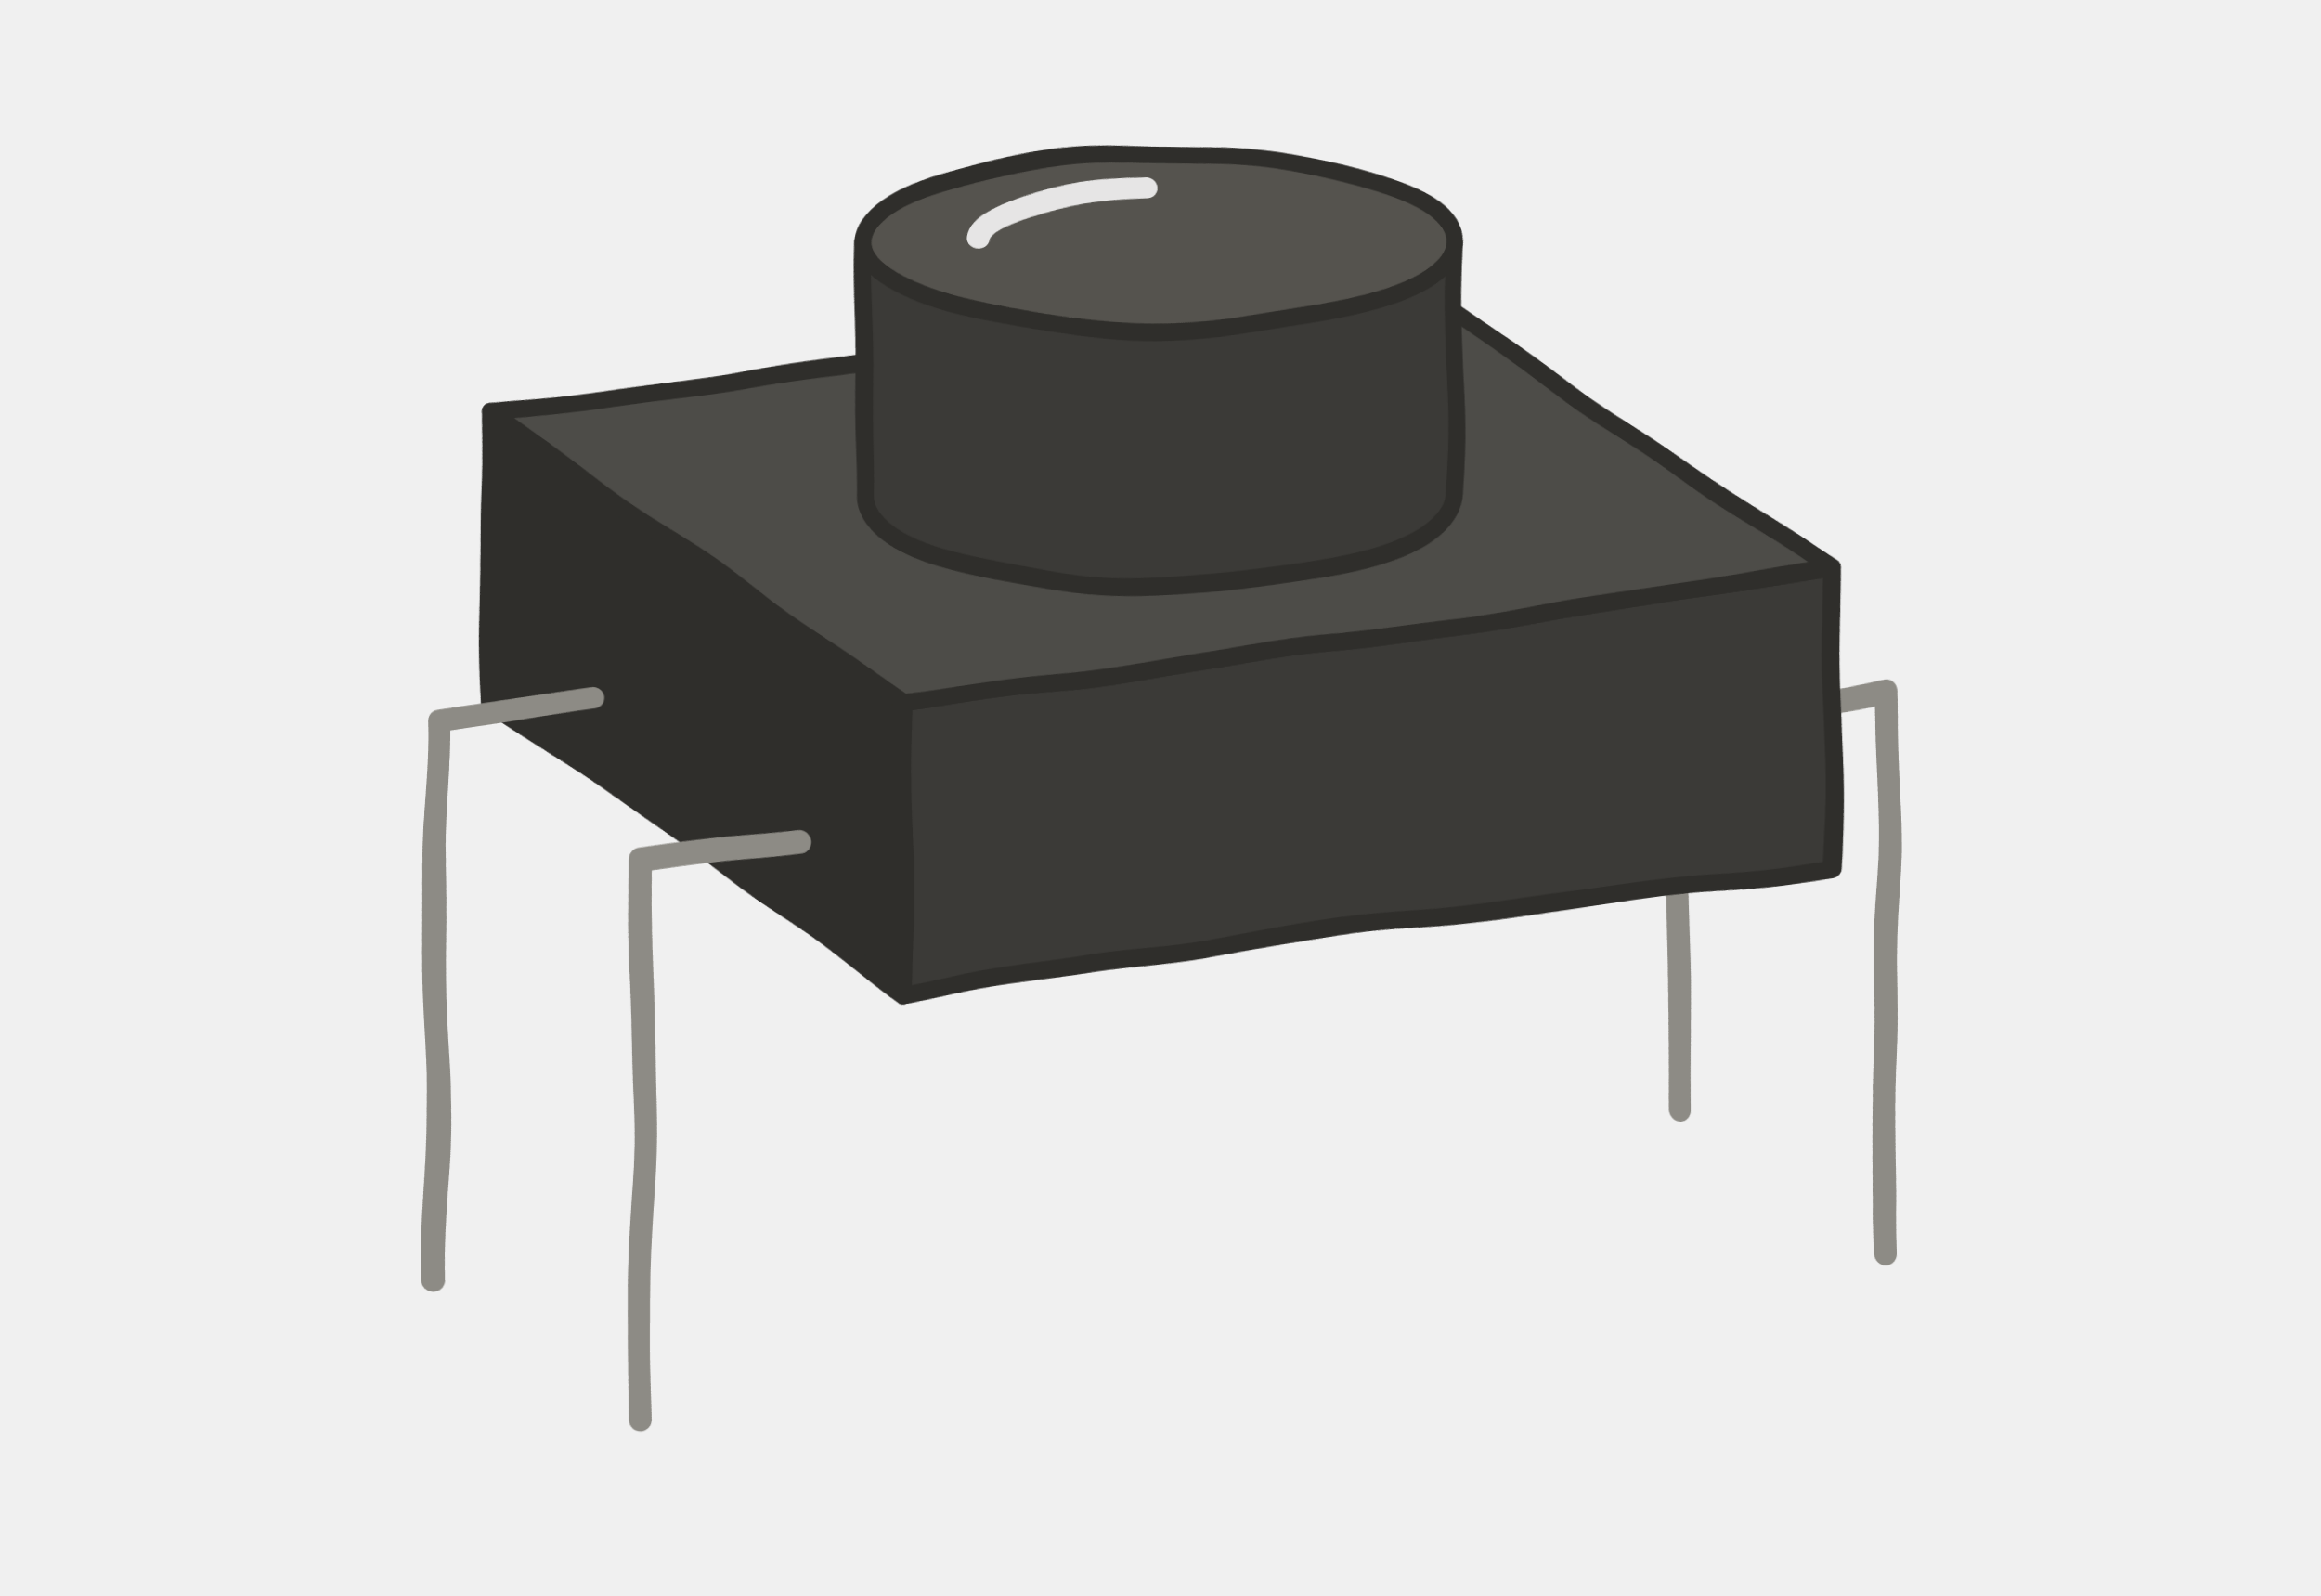
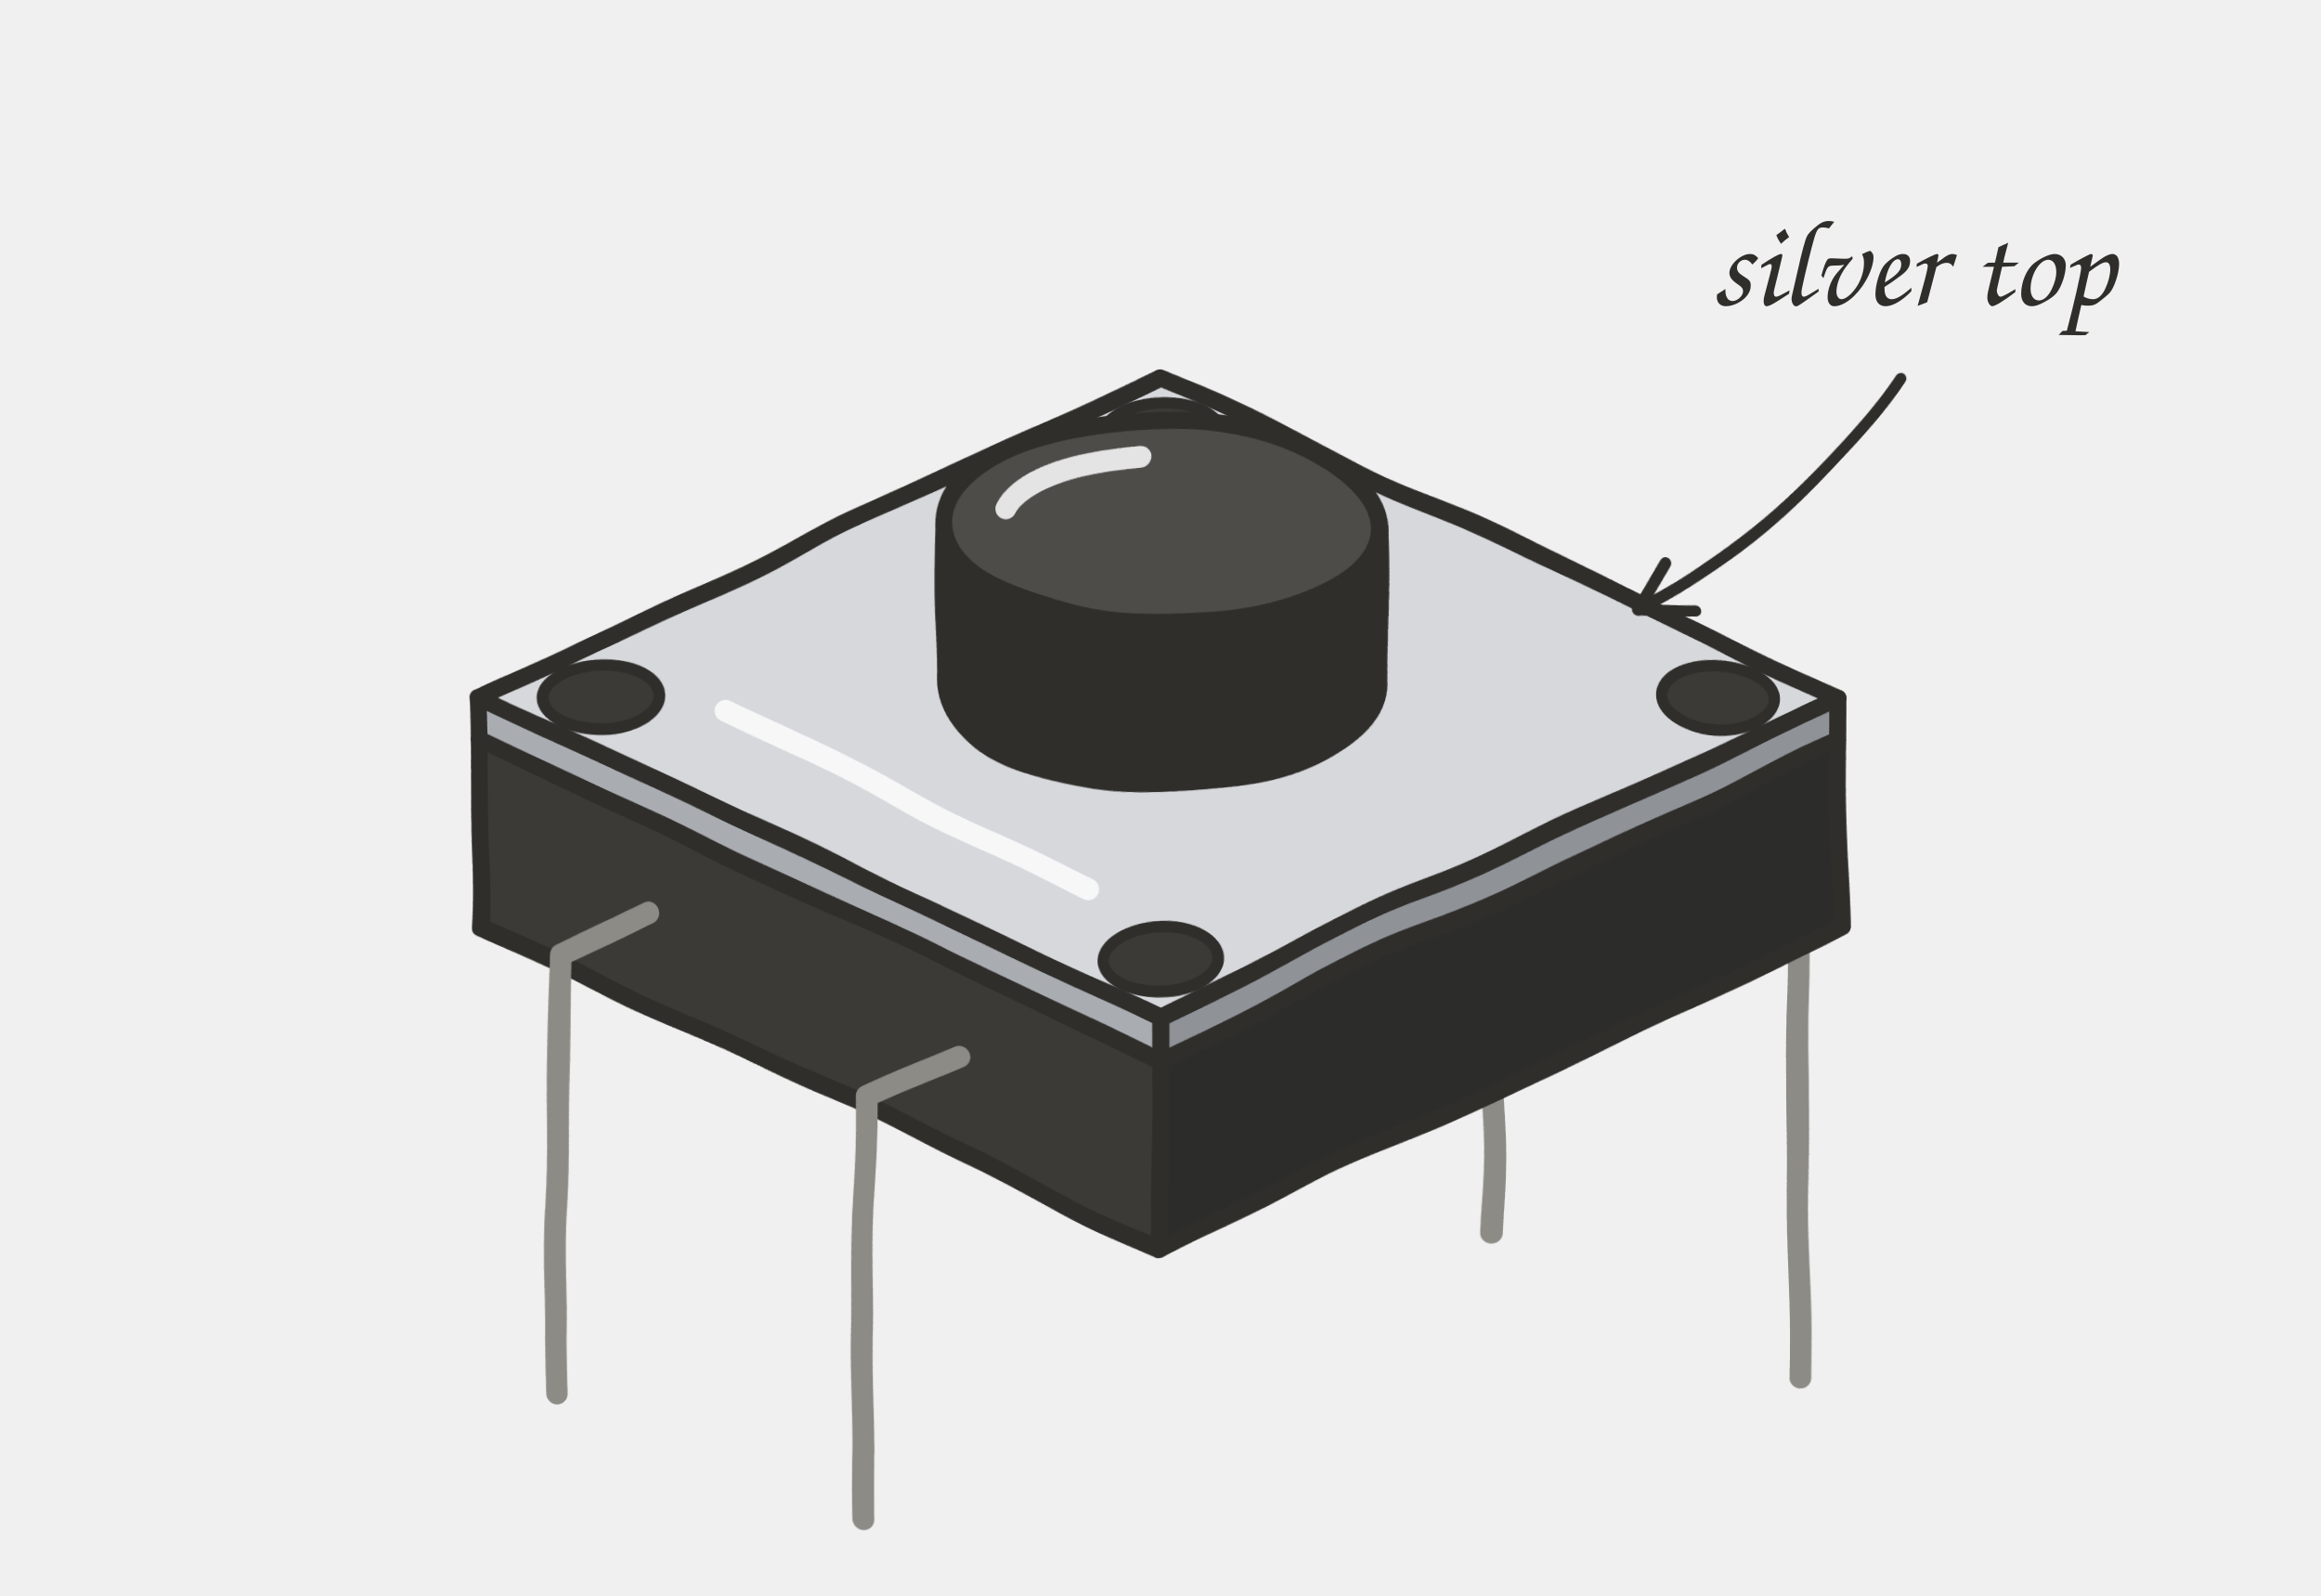
<svg xmlns="http://www.w3.org/2000/svg" viewBox="0 0 320 220">
  <defs>
    <filter id="pencil" x="-10%" y="-10%" width="120%" height="120%">
-       <feTurbulence type="fractalNoise" baseFrequency="0.03" numOctaves="2" seed="23" result="noise" />
+       <feTurbulence type="fractalNoise" baseFrequency="0.03" numOctaves="2" seed="7" result="noise" />
      <feDisplacementMap in="SourceGraphic" in2="noise" scale="2.4" xChannelSelector="R" yChannelSelector="G" />
    </filter>
  </defs>
  <g filter="url(#pencil)" stroke="#2f2e2b" stroke-width="2.4" stroke-linecap="round" stroke-linejoin="round">
-     <path d="M209.7 78.7 L231.5 75.7 L231.5 152.9 M238.2 98.4 L259.9 95.4 L259.9 172.7" stroke="#8d8b85" stroke-width="3.2" fill="none" />
-     <path d="M67.6 97 L124.5 136.6 L124.5 96.6 L67.6 57.1 Z" fill="#2f2e2b" />
-     <path d="M124.5 136.6 L252.4 119 L252.4 79 L124.5 96.6 Z" fill="#3b3a37" />
-     <path d="M67.6 57.1 L195.5 39.5 L252.4 79 L124.5 96.6 Z" fill="#4d4c48" />
-     <path d="M81.8 96.3 L60.1 99.3 L60.1 176.5 M110.3 116 L88.5 119 L88.5 196.2" stroke="#8d8b85" stroke-width="3.2" fill="none" />
-     <path d="M119.4 33.4 V68.1 A40.6 12.5 0 0 0 200.6 68.1 V33.4 Z" fill="#3b3a37" />
-     <ellipse cx="160" cy="33.4" rx="40.6" ry="12.5" fill="#55534e" />
-     <path d="M134.8 32.8 A28.4 7.5 0 0 1 158 25.7" stroke="#ffffff" stroke-width="3" fill="none" opacity="0.85" />
+     <path d="M192.9 86.4 L205.6 80.5 V170 M235.2 106.2 L247.9 100.3 V190" stroke="#8d8b85" stroke-width="3" fill="none" />
+     <path d="M66 102 L160 146 V172 L66 128 Z" fill="#3b3a37" />
+     <path d="M160 146 L254 102 V128 L160 172 Z" fill="#2c2c2a" />
+     <path d="M66 96 L160 140 V146 L66 102 Z" fill="#a9acb1" />
+     <path d="M160 140 L254 96 V102 L160 146 Z" fill="#8f9297" />
+     <path d="M160 52 L254 96 L160 140 L66 96 Z" fill="#d6d8dc" />
+     <path d="M100 98 L150 122" stroke="#ffffff" stroke-width="3" fill="none" opacity="0.8" />
+     <ellipse cx="160" cy="60" rx="8" ry="4.5" fill="#3b3a37" stroke-width="1.6" />
+     <ellipse cx="237" cy="96" rx="8" ry="4.5" fill="#3b3a37" stroke-width="1.6" />
+     <ellipse cx="160" cy="132" rx="8" ry="4.5" fill="#3b3a37" stroke-width="1.6" />
+     <ellipse cx="83" cy="96" rx="8" ry="4.5" fill="#3b3a37" stroke-width="1.6" />
+     <path d="M130 72 V94 A30 14 0 0 0 190 94 V72 Z" fill="#2f2e2b" />
+     <ellipse cx="160" cy="72" rx="30" ry="14" fill="#4d4c48" />
+     <path d="M139 70 A22 9 0 0 1 157 63" stroke="#ffffff" stroke-width="3" fill="none" opacity="0.85" />
+     <path d="M89.5 126 L76.8 131.9 V192 M131.8 145.8 L119.1 151.7 V210" stroke="#8d8b85" stroke-width="3" fill="none" />
+     <path d="M262 52 Q250 70 226 84" fill="none" stroke-width="1.6" />
+     <path d="M230.1 77.1 L226 84 L234 83.8" fill="none" stroke-width="1.6" />
+   </g>
+   <g font-family="'Chalkboard SE', 'Comic Sans MS', 'Segoe Print', Noteworthy, cursive" font-size="16" fill="#2f2e2b">
+     <text x="236" y="42" font-size="17">silver top</text>
  </g>
</svg>
